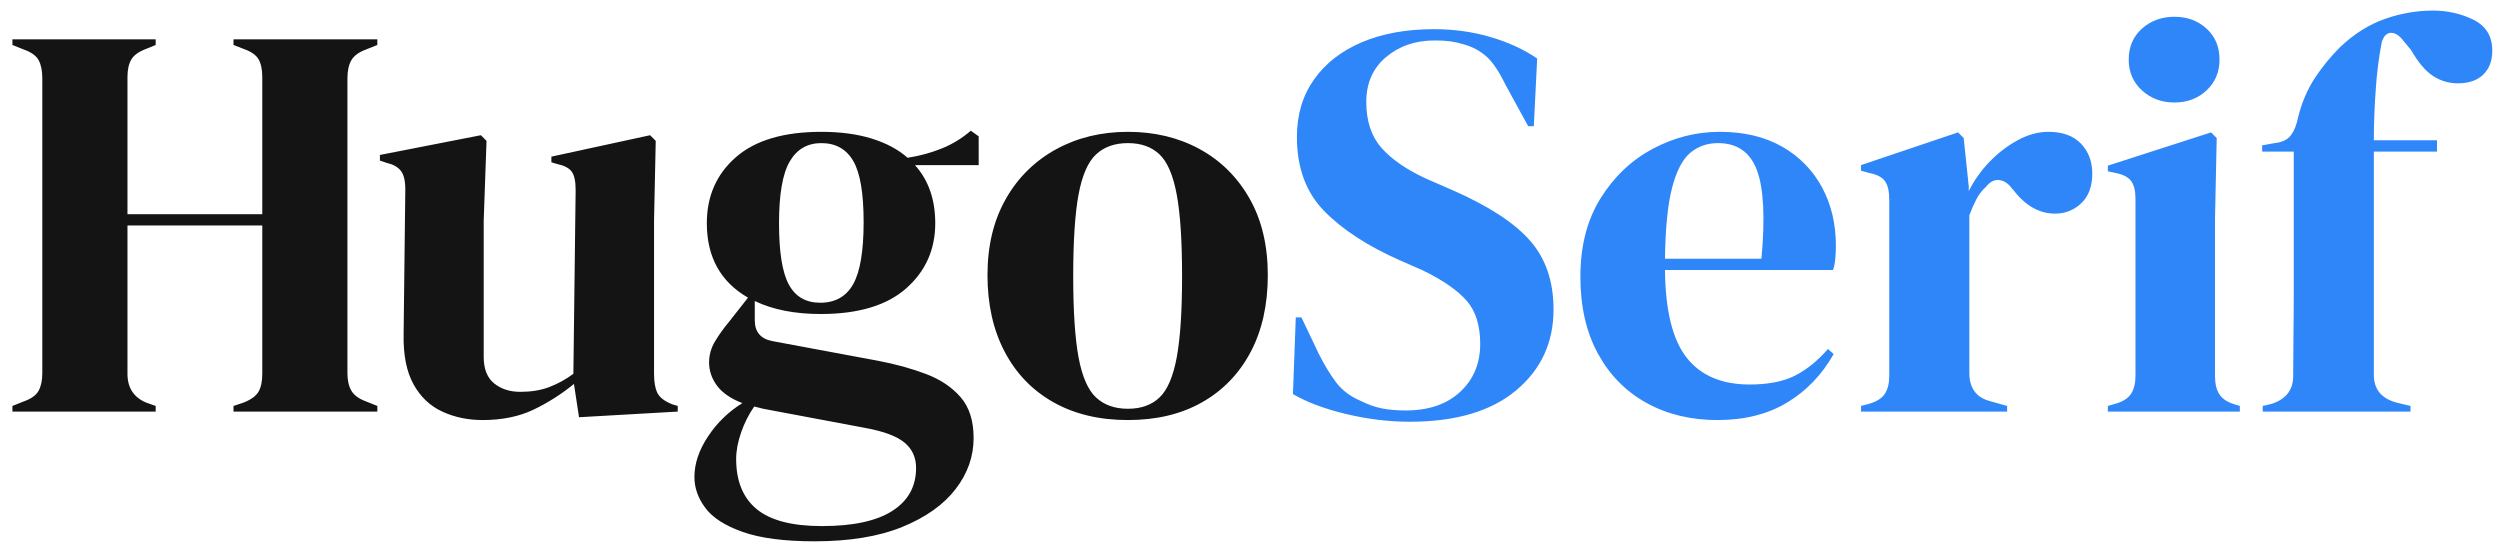
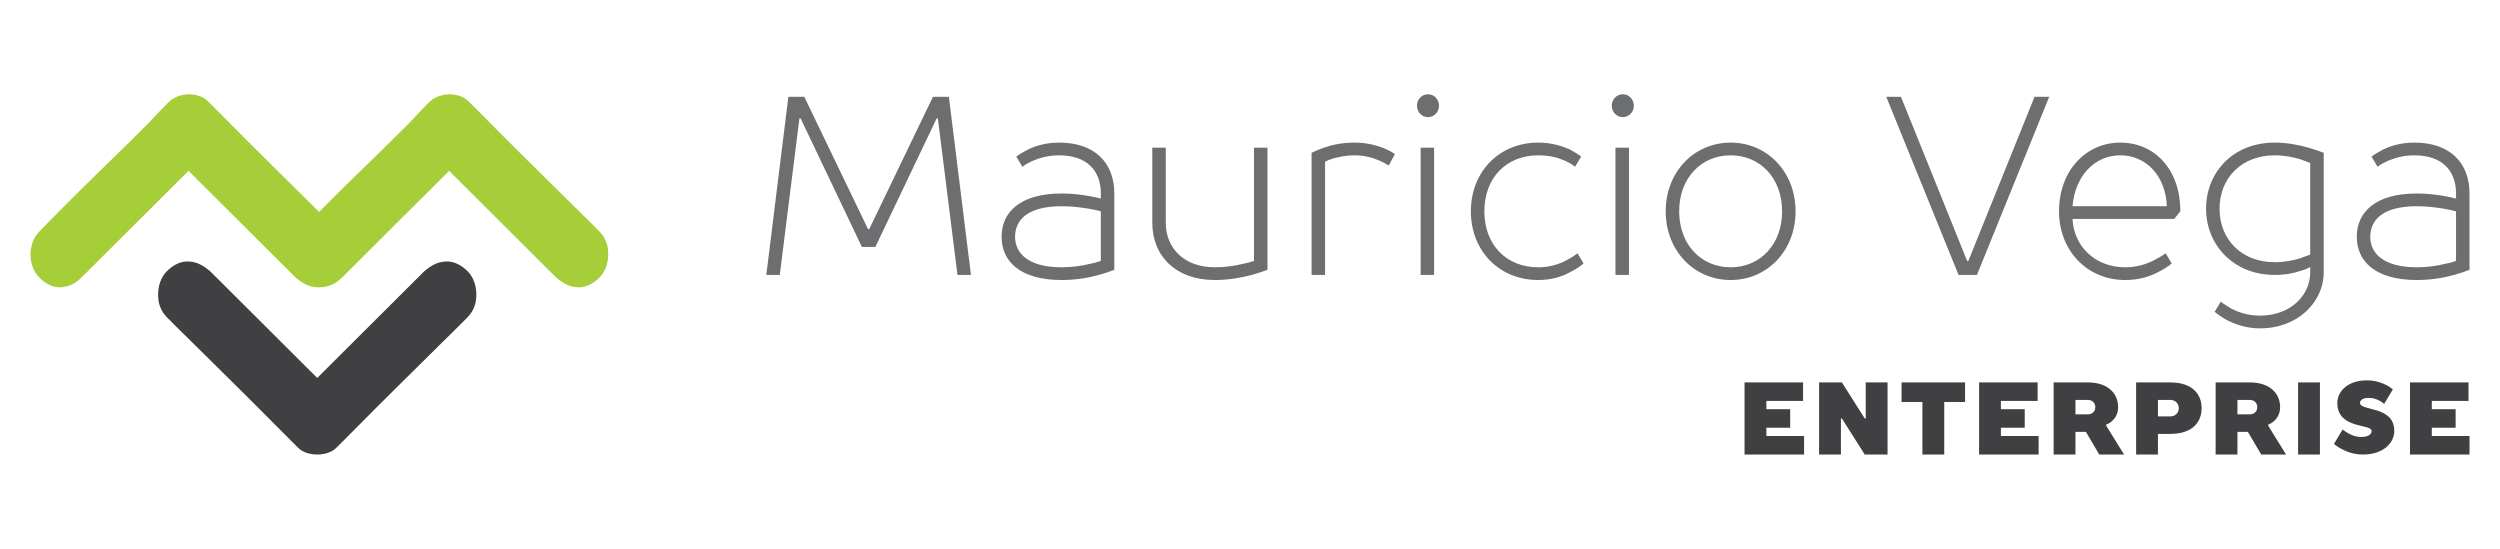
<svg xmlns="http://www.w3.org/2000/svg" width="164" height="36">
  <g fill="none" fill-rule="nonzero">
-     <path fill="#141414" d="M.814 27v-.37l.74-.296c.493-.173.82-.407.98-.703.16-.296.241-.678.241-1.147V5.133c0-.493-.08-.888-.24-1.184-.16-.296-.488-.53-.981-.703l-.74-.296v-.37h9.398v.37l-.629.259c-.469.173-.79.4-.962.685-.173.283-.259.672-.259 1.165v8.991h8.843V5.059c0-.493-.08-.882-.24-1.165-.16-.284-.488-.512-.981-.685l-.666-.259v-.37h9.435v.37l-.74.296c-.469.173-.79.407-.962.703-.173.296-.259.69-.259 1.184v19.351c0 .469.086.851.259 1.147.173.296.493.53.962.703l.74.296V27h-9.435v-.37l.666-.222c.493-.197.82-.438.98-.721.16-.284.241-.673.241-1.166V14.79H8.362v9.731c0 .913.407 1.542 1.221 1.887l.629.222V27H.814zm30.843.555c-.962 0-1.844-.185-2.645-.555-.802-.37-1.431-.968-1.887-1.794-.457-.827-.673-1.918-.648-3.275l.111-9.509c0-.567-.099-.974-.296-1.221-.197-.247-.506-.42-.925-.518l-.444-.148v-.37l6.623-1.295.37.37-.185 5.254v8.917c0 .79.228 1.369.684 1.739.457.37 1.03.555 1.721.555.69 0 1.307-.099 1.85-.296a6.64 6.64 0 001.628-.888l.148-12.062c0-.567-.086-.968-.259-1.202-.173-.235-.493-.401-.962-.5l-.37-.111v-.37l6.475-1.406.37.37-.111 5.254v10.027c0 .543.074.962.222 1.258.148.296.469.543.962.74l.37.111V27l-6.475.37-.333-2.183a13.172 13.172 0 01-2.646 1.683c-.95.457-2.065.685-3.348.685zm22.185-6.956c-1.702 0-3.145-.284-4.329-.851v1.258c0 .765.382 1.221 1.147 1.369l6.956 1.295c1.16.222 2.208.512 3.145.87.937.357 1.69.863 2.257 1.517.567.653.851 1.547.851 2.682 0 1.209-.395 2.325-1.184 3.349-.79 1.023-1.955 1.85-3.497 2.479-1.541.629-3.459.943-5.753.943-1.973 0-3.54-.203-4.699-.61-1.16-.408-1.98-.932-2.46-1.573-.482-.641-.722-1.32-.722-2.035 0-.888.302-1.782.907-2.682a7.198 7.198 0 012.238-2.165c-.765-.296-1.32-.678-1.665-1.147s-.518-.974-.518-1.517c0-.493.13-.956.389-1.387.259-.432.573-.87.943-1.314l1.221-1.554c-1.8-1.036-2.701-2.664-2.701-4.884 0-1.776.635-3.219 1.905-4.329 1.27-1.11 3.14-1.665 5.606-1.665 1.258 0 2.362.148 3.312.444.95.296 1.732.715 2.349 1.258.79-.123 1.535-.327 2.239-.61a6.708 6.708 0 001.905-1.166l.518.37v1.887h-4.181c.888.987 1.332 2.257 1.332 3.811 0 1.727-.635 3.151-1.906 4.274-1.27 1.122-3.138 1.683-5.605 1.683zm-.037-.74c.987 0 1.708-.407 2.165-1.221.456-.814.684-2.17.684-4.07 0-1.9-.228-3.237-.684-4.014-.457-.778-1.154-1.166-2.091-1.166-.913 0-1.603.4-2.072 1.203-.469.801-.703 2.152-.703 4.051 0 1.9.216 3.244.648 4.033.431.79 1.116 1.184 2.053 1.184zm-5.513 10.249c0 1.455.45 2.553 1.35 3.293.9.74 2.325 1.11 4.274 1.11 2.047 0 3.589-.333 4.625-.999 1.036-.666 1.554-1.603 1.554-2.812 0-.69-.253-1.246-.758-1.665-.506-.42-1.363-.74-2.572-.962l-6.697-1.258-.592-.148a6.953 6.953 0 00-.851 1.683c-.222.63-.333 1.215-.333 1.758zm25.7-2.553c-1.875 0-3.503-.388-4.884-1.165-1.381-.778-2.448-1.881-3.2-3.312-.753-1.43-1.129-3.108-1.129-5.032s.4-3.589 1.203-4.995a8.358 8.358 0 013.292-3.256c1.394-.765 2.967-1.147 4.718-1.147s3.318.376 4.699 1.129c1.381.752 2.473 1.831 3.274 3.237.802 1.406 1.203 3.083 1.203 5.032 0 1.949-.376 3.632-1.129 5.05-.752 1.419-1.812 2.516-3.182 3.294-1.369.777-2.99 1.165-4.865 1.165zm0-.74c.863 0 1.554-.247 2.072-.74s.894-1.369 1.129-2.627c.234-1.258.351-3.034.351-5.328 0-2.319-.117-4.107-.352-5.365-.234-1.258-.61-2.134-1.128-2.627-.518-.493-1.209-.74-2.072-.74s-1.56.247-2.09.74c-.53.493-.913 1.369-1.148 2.627-.234 1.258-.351 3.046-.351 5.365 0 2.294.117 4.07.351 5.328.235 1.258.617 2.134 1.147 2.627.53.493 1.228.74 2.091.74z" />
-     <path fill="#2e86f8" d="M92.477 27.666c-1.357 0-2.738-.166-4.144-.5-1.406-.333-2.578-.77-3.515-1.313l.185-5.032h.37l1.147 2.405c.345.69.715 1.301 1.11 1.832.395.53.937.943 1.628 1.239.493.247.968.413 1.424.5.457.086.969.129 1.536.129 1.505 0 2.695-.407 3.57-1.221.876-.814 1.314-1.862 1.314-3.145 0-1.209-.296-2.152-.888-2.83-.592-.679-1.542-1.339-2.849-1.98l-1.517-.666c-2.121-.937-3.78-2.016-4.977-3.237-1.196-1.222-1.794-2.843-1.794-4.866 0-1.455.376-2.713 1.128-3.774.753-1.06 1.801-1.875 3.145-2.442 1.345-.567 2.917-.851 4.718-.851 1.307 0 2.547.173 3.718.518 1.172.345 2.19.814 3.053 1.406l-.222 4.44h-.37L98.73 5.503c-.42-.863-.839-1.474-1.258-1.831-.42-.358-.9-.611-1.443-.759a5.63 5.63 0 00-.888-.203 7.917 7.917 0 00-1.036-.056c-1.258 0-2.319.364-3.182 1.092-.863.727-1.295 1.708-1.295 2.941 0 1.258.333 2.263.999 3.016.666.752 1.64 1.424 2.923 2.016l1.702.74c2.368 1.036 4.07 2.14 5.106 3.312 1.036 1.171 1.554 2.682 1.554 4.532 0 2.17-.82 3.94-2.46 5.31-1.64 1.369-3.966 2.053-6.975 2.053zm20.335-19.018c1.603 0 2.972.327 4.107.98a6.688 6.688 0 012.608 2.665c.605 1.122.907 2.398.907 3.829 0 .271-.012.549-.037.833a3.308 3.308 0 01-.148.758h-11.026c.025 2.664.5 4.582 1.424 5.753.926 1.172 2.3 1.758 4.126 1.758 1.233 0 2.232-.197 2.997-.592.765-.395 1.48-.974 2.146-1.739l.37.333c-.765 1.357-1.782 2.417-3.053 3.182-1.27.765-2.793 1.147-4.569 1.147-1.751 0-3.305-.376-4.662-1.128-1.357-.753-2.417-1.832-3.182-3.238-.765-1.406-1.147-3.083-1.147-5.032 0-2.023.444-3.743 1.332-5.161.888-1.419 2.029-2.498 3.422-3.238 1.394-.74 2.856-1.11 4.385-1.11zm-.111.74c-.715 0-1.326.216-1.832.648-.505.431-.9 1.196-1.184 2.294-.283 1.097-.437 2.645-.462 4.643h6.327c.247-2.689.148-4.625-.296-5.809-.444-1.184-1.295-1.776-2.553-1.776zM122.084 27v-.37l.555-.148c.493-.148.832-.37 1.017-.666.186-.296.278-.678.278-1.147V13.088c0-.543-.092-.943-.278-1.202-.185-.26-.524-.438-1.017-.537l-.555-.148v-.37l6.364-2.146.37.37.333 3.182v.296a7.773 7.773 0 011.35-1.905 7.573 7.573 0 011.85-1.425c.679-.37 1.351-.555 2.017-.555.937 0 1.653.259 2.146.777.493.518.74 1.172.74 1.961 0 .839-.24 1.486-.721 1.943a2.413 2.413 0 01-1.721.684c-1.036 0-1.949-.518-2.738-1.554l-.074-.074c-.247-.345-.53-.536-.851-.573-.32-.038-.617.117-.888.462-.247.222-.45.487-.61.796a9.6 9.6 0 00-.463 1.054v10.323c0 .987.432 1.603 1.295 1.85l1.184.333V27h-9.583zm20.557-20.276c-.839 0-1.548-.265-2.127-.795-.58-.53-.87-1.203-.87-2.017 0-.839.29-1.517.87-2.035.58-.518 1.288-.777 2.127-.777.839 0 1.542.259 2.109.777s.851 1.196.851 2.035c0 .814-.284 1.486-.851 2.017-.567.53-1.27.795-2.109.795zM138.275 27v-.37l.518-.148c.493-.148.832-.37 1.017-.666.186-.296.278-.69.278-1.184V13.051c0-.518-.092-.906-.278-1.165-.185-.26-.524-.438-1.017-.537l-.518-.111v-.37l6.771-2.183.37.37-.111 5.254v10.36c0 .493.092.888.277 1.184.186.296.512.518.981.666l.37.111V27h-8.658zm10.16 0v-.37l.481-.111c.469-.123.839-.34 1.11-.647.271-.309.407-.71.407-1.203 0-.913.006-1.82.018-2.72.013-.9.019-1.806.019-2.719V9.943h-2.072v-.407l.814-.148c.493-.05.851-.222 1.073-.518.222-.296.382-.703.481-1.221.247-.962.61-1.807 1.091-2.534a12.92 12.92 0 011.647-2.017c.937-.888 1.93-1.51 2.978-1.868a9.53 9.53 0 013.09-.537c.987 0 1.887.203 2.701.61.814.408 1.221 1.08 1.221 2.017 0 .666-.197 1.19-.592 1.573-.395.382-.95.573-1.665.573-.592 0-1.135-.16-1.628-.481-.493-.32-.974-.888-1.443-1.702l-.518-.629c-.271-.345-.543-.512-.814-.5-.271.013-.469.216-.592.611a25.21 25.21 0 00-.388 3.034 45.841 45.841 0 00-.13 3.404h4.144v.74h-4.144v14.652c0 .937.493 1.542 1.48 1.813l.925.222V27h-9.694z" />
+     <path d="M56.942,15.03l-4.18,-8.68l-1.045,0l-1.447,11.685l0.884,0l1.287,-10.266l0.08,0l4.019,8.43l0.884,0l4.019,-8.43l0.081,0l1.286,10.266l0.884,0l-1.447,-11.685l-1.045,0l-4.18,8.68l-0.08,0Zm16.157,-2.337c0,-2.02 -1.287,-3.338 -3.618,-3.338c-0.852,0 -1.511,0.2 -2.041,0.45c-0.29,0.151 -0.547,0.301 -0.772,0.468l0.402,0.668c0.193,-0.151 0.418,-0.268 0.659,-0.385c0.434,-0.183 1.029,-0.367 1.752,-0.367c1.801,0 2.733,0.985 2.733,2.504l0,0.334c-0.241,-0.067 -0.498,-0.117 -0.771,-0.167c-0.467,-0.083 -1.11,-0.167 -1.801,-0.167c-2.733,0 -3.939,1.235 -3.939,2.838c0,1.602 1.206,2.838 3.939,2.838c0.965,0 1.785,-0.151 2.444,-0.334c0.37,-0.1 0.707,-0.217 1.013,-0.334l0,-5.008Zm-0.885,4.424c-0.225,0.083 -0.482,0.15 -0.755,0.2c-0.467,0.117 -1.11,0.217 -1.817,0.217c-2.186,0 -3.054,-0.918 -3.054,-2.003c0,-1.085 0.803,-2.003 3.054,-2.003c0.691,0 1.286,0.083 1.801,0.167c0.273,0.05 0.53,0.1 0.771,0.167l0,3.255Zm10.932,-7.428l-0.884,0l0,7.428c-0.241,0.083 -0.498,0.15 -0.772,0.2c-0.466,0.117 -1.109,0.217 -1.8,0.217c-2.01,0 -3.215,-1.252 -3.215,-2.921l0,-4.924l-0.885,0l0,4.924c0,2.17 1.528,3.756 4.1,3.756c0.916,0 1.736,-0.151 2.427,-0.334c0.37,-0.1 0.708,-0.217 1.029,-0.334l0,-8.012Zm5.707,0.5c0.643,0 1.174,0.151 1.608,0.334c0.241,0.1 0.45,0.217 0.643,0.334l0.402,-0.751c-0.209,-0.15 -0.45,-0.267 -0.724,-0.384c-0.466,-0.184 -1.109,-0.367 -1.929,-0.367c-0.82,0 -1.479,0.15 -2.009,0.334c-0.29,0.1 -0.563,0.217 -0.804,0.334l0,8.012l0.884,0l0,-7.428c0.161,-0.084 0.338,-0.151 0.547,-0.217c0.337,-0.084 0.82,-0.201 1.382,-0.201Zm4.1,-3.255c0,0.418 0.321,0.751 0.723,0.751c0.402,0 0.723,-0.333 0.723,-0.751c0,-0.417 -0.321,-0.751 -0.723,-0.751c-0.402,0 -0.723,0.334 -0.723,0.751Zm0.241,11.101l0.884,0l0,-8.346l-0.884,0l0,8.346Zm10.288,-1.419c-0.209,0.167 -0.45,0.317 -0.707,0.451c-0.466,0.25 -1.093,0.467 -1.865,0.467c-2.106,0 -3.536,-1.486 -3.536,-3.672c0,-2.187 1.43,-3.673 3.536,-3.673c0.772,0 1.335,0.167 1.785,0.367c0.241,0.117 0.45,0.234 0.627,0.385l0.402,-0.668c-0.209,-0.167 -0.467,-0.317 -0.74,-0.468c-0.498,-0.217 -1.173,-0.45 -2.074,-0.45c-2.572,0 -4.421,1.919 -4.421,4.507c0,2.587 1.849,4.507 4.421,4.507c0.901,0 1.592,-0.234 2.155,-0.551c0.305,-0.151 0.578,-0.334 0.819,-0.534l-0.402,-0.668Zm2.251,-9.682c0,0.418 0.322,0.751 0.724,0.751c0.402,0 0.723,-0.333 0.723,-0.751c0,-0.417 -0.321,-0.751 -0.723,-0.751c-0.402,0 -0.724,0.334 -0.724,0.751Zm0.241,11.101l0.885,0l0,-8.346l-0.885,0l0,8.346Zm4.18,-4.173c0,-2.187 1.447,-3.673 3.376,-3.673c1.929,0 3.376,1.486 3.376,3.673c0,2.186 -1.447,3.672 -3.376,3.672c-1.929,0 -3.376,-1.486 -3.376,-3.672Zm7.636,0c0,-2.588 -1.864,-4.507 -4.26,-4.507c-2.395,0 -4.26,1.919 -4.26,4.507c0,2.587 1.865,4.507 4.26,4.507c2.396,0 4.26,-1.92 4.26,-4.507Zm10.691,4.173l1.206,0l4.742,-11.685l-0.964,0l-4.341,10.767l-0.08,0l-4.341,-10.767l-0.964,0l4.742,11.685Zm14.549,-4.173c0,-2.755 -1.688,-4.507 -3.939,-4.507c-2.25,0 -4.019,1.836 -4.019,4.507c0,2.587 1.849,4.507 4.341,4.507c0.916,0 1.656,-0.234 2.218,-0.551c0.306,-0.151 0.595,-0.334 0.836,-0.534l-0.402,-0.668c-0.225,0.167 -0.482,0.317 -0.755,0.451c-0.466,0.25 -1.125,0.467 -1.897,0.467c-2.01,0 -3.376,-1.419 -3.457,-3.172l6.672,0l0.402,-0.5Zm-7.074,-0.334c0.177,-2.003 1.447,-3.339 3.135,-3.339c1.688,0 2.974,1.336 3.055,3.339l-6.19,0Zm13.263,-3.339c0.643,0 1.19,0.117 1.656,0.251c0.241,0.083 0.466,0.167 0.675,0.25l0,6.009c-0.209,0.084 -0.434,0.167 -0.675,0.251c-0.434,0.133 -1.013,0.25 -1.656,0.25c-2.186,0 -3.617,-1.502 -3.617,-3.505c0,-2.003 1.431,-3.506 3.617,-3.506Zm2.331,7.679c0,1.502 -1.286,2.837 -3.295,2.837c-0.772,0 -1.367,-0.2 -1.865,-0.45c-0.257,-0.15 -0.498,-0.301 -0.707,-0.468l-0.402,0.668c0.241,0.2 0.514,0.384 0.82,0.551c0.53,0.267 1.254,0.534 2.154,0.534c2.492,0 4.18,-1.736 4.18,-3.672l0,-7.845c-0.306,-0.117 -0.644,-0.234 -0.997,-0.334c-0.627,-0.184 -1.399,-0.334 -2.219,-0.334c-2.733,0 -4.501,1.953 -4.501,4.34c0,2.337 1.768,4.34 4.501,4.34c0.724,0 1.27,-0.117 1.704,-0.267c0.242,-0.067 0.451,-0.151 0.627,-0.251l0,0.351Zm10.45,-5.175c0,-2.02 -1.286,-3.338 -3.617,-3.338c-0.852,0 -1.511,0.2 -2.042,0.45c-0.289,0.151 -0.546,0.301 -0.772,0.468l0.402,0.668c0.193,-0.151 0.418,-0.268 0.66,-0.385c0.434,-0.183 1.028,-0.367 1.752,-0.367c1.8,0 2.733,0.985 2.733,2.504l0,0.334c-0.241,-0.067 -0.499,-0.117 -0.772,-0.167c-0.466,-0.083 -1.109,-0.167 -1.8,-0.167c-2.733,0 -3.939,1.235 -3.939,2.838c0,1.602 1.206,2.838 3.939,2.838c0.964,0 1.784,-0.151 2.443,-0.334c0.37,-0.1 0.707,-0.217 1.013,-0.334l0,-5.008Zm-0.884,4.424c-0.225,0.083 -0.483,0.15 -0.756,0.2c-0.466,0.117 -1.109,0.217 -1.816,0.217c-2.187,0 -3.055,-0.918 -3.055,-2.003c0,-1.085 0.804,-2.003 3.055,-2.003c0.691,0 1.286,0.083 1.8,0.167c0.273,0.05 0.531,0.1 0.772,0.167l0,3.255Z" style="fill:#6c6e70;fill-rule:nonzero;" />
+     <path d="M114.442,29.817l3.905,0l0,-1.217l-2.473,0l0,-0.54l1.562,0l0,-1.217l-1.562,0l0,-0.54l2.408,0l0,-1.216l-3.84,0l0,4.73Zm7.884,-2.365l-1.497,-2.365l-1.497,0l0,4.73l1.432,0l0,-2.365l0.065,0l1.497,2.365l1.497,0l0,-4.73l-1.432,0l0,2.365l-0.065,0Zm2.417,-2.365l0,1.283l1.367,0l0,3.447l1.432,0l0,-3.447l1.366,0l0,-1.283l-4.165,0Zm5.085,4.73l3.905,0l0,-1.217l-2.473,0l0,-0.54l1.562,0l0,-1.217l-1.562,0l0,-0.54l2.408,0l0,-1.216l-3.84,0l0,4.73Zm4.891,-4.73l0,4.73l1.431,0l0,-1.487l0.684,0l0.878,1.487l1.627,0l-1.171,-1.892l0,-0.068c0.149,-0.061 0.28,-0.142 0.39,-0.243c0.202,-0.183 0.391,-0.466 0.391,-0.906c0,-0.912 -0.684,-1.621 -1.985,-1.621l-2.245,0Zm1.431,1.148l0.814,0c0.293,0 0.488,0.203 0.488,0.473c0,0.271 -0.195,0.473 -0.488,0.473l-0.814,0l0,-0.946Zm5.411,2.23l0.814,0c1.373,0 2.05,-0.709 2.05,-1.689c0,-0.98 -0.677,-1.689 -2.05,-1.689l-2.246,0l0,4.73l1.432,0l0,-1.352Zm0.814,-2.23c0.331,0 0.553,0.237 0.553,0.541c0,0.304 -0.222,0.541 -0.553,0.541l-0.814,0l0,-1.082l0.814,0Zm2.97,-1.148l0,4.73l1.431,0l0,-1.487l0.684,0l0.878,1.487l1.627,0l-1.171,-1.892l0,-0.068c0.15,-0.061 0.28,-0.142 0.391,-0.243c0.201,-0.183 0.39,-0.466 0.39,-0.906c0,-0.912 -0.683,-1.621 -1.985,-1.621l-2.245,0Zm1.431,1.148l0.814,0c0.293,0 0.488,0.203 0.488,0.473c0,0.271 -0.195,0.473 -0.488,0.473l-0.814,0l0,-0.946Zm5.411,-1.148l-1.432,0l0,4.73l1.432,0l0,-4.73Zm2.63,1.344c0,-0.165 0.158,-0.329 0.57,-0.329c0.304,0 0.539,0.09 0.734,0.197c0.103,0.057 0.197,0.125 0.279,0.197l0.57,-0.953c-0.133,-0.112 -0.279,-0.21 -0.45,-0.296c-0.298,-0.15 -0.722,-0.296 -1.26,-0.296c-1.241,0 -1.931,0.724 -1.931,1.48c0,1.742 2.248,1.348 2.248,1.841c0,0.204 -0.19,0.394 -0.697,0.394c-0.335,0 -0.618,-0.116 -0.848,-0.25c-0.131,-0.076 -0.247,-0.151 -0.355,-0.243l-0.57,0.953c0.152,0.125 0.331,0.24 0.526,0.342c0.331,0.174 0.798,0.349 1.374,0.349c1.336,0 2.058,-0.756 2.058,-1.545c0,-1.677 -2.248,-1.282 -2.248,-1.841Zm3.278,3.386l3.905,0l0,-1.217l-2.473,0l0,-0.54l1.562,0l0,-1.217l-1.562,0l0,-0.54l2.408,0l0,-1.216l-3.84,0l0,4.73Z" style="fill:#403f41;fill-rule:nonzero;" />
+     <path d="M39.344,15.211c-0.191,-0.199 -0.735,-0.746 -1.65,-1.64c-0.909,-0.9 -1.865,-1.843 -2.87,-2.836c-1.004,-0.994 -1.907,-1.894 -2.696,-2.695c-0.795,-0.8 -1.196,-1.198 -1.196,-1.198c-0.137,-0.149 -0.257,-0.254 -0.347,-0.329c-0.095,-0.074 -0.197,-0.13 -0.316,-0.179c-0.114,-0.05 -0.245,-0.088 -0.383,-0.112c-0.143,-0.025 -0.281,-0.038 -0.424,-0.038c-0.09,0 -0.209,0.013 -0.347,0.038c-0.144,0.024 -0.269,0.062 -0.389,0.112c-0.113,0.049 -0.233,0.105 -0.347,0.179c-0.24,0.15 -1.316,1.336 -1.506,1.527c-0.795,0.801 -1.704,1.701 -2.732,2.695c-1.028,0.993 -1.985,1.936 -2.876,2.836l-0.327,0.332l-0.339,-0.332c-0.908,-0.9 -1.865,-1.843 -2.869,-2.836c-1.005,-0.994 -1.908,-1.894 -2.697,-2.695c-0.795,-0.8 -1.195,-1.198 -1.195,-1.198c-0.138,-0.149 -0.258,-0.254 -0.347,-0.329c-0.096,-0.074 -0.197,-0.13 -0.317,-0.179c-0.114,-0.05 -0.245,-0.088 -0.383,-0.112c-0.143,-0.025 -0.281,-0.038 -0.424,-0.038c-0.09,0 -0.209,0.013 -0.347,0.038c-0.144,0.024 -0.269,0.062 -0.389,0.112c-0.113,0.049 -0.233,0.105 -0.346,0.179c-0.241,0.15 -1.316,1.336 -1.507,1.527c-0.795,0.801 -1.704,1.701 -2.732,2.695c-1.028,0.993 -1.985,1.936 -2.876,2.836c-0.885,0.894 -1.423,1.441 -1.608,1.64c-0.191,0.192 -0.329,0.421 -0.425,0.689c-0.089,0.266 -0.137,0.533 -0.137,0.8c0,0.267 0.048,0.534 0.137,0.801c0.096,0.267 0.234,0.497 0.425,0.689c0.185,0.193 0.395,0.354 0.628,0.472c0.233,0.124 0.466,0.186 0.699,0.186c0.233,0 0.478,-0.05 0.736,-0.149c0.256,-0.099 0.502,-0.267 0.735,-0.509l7.007,-6.983l7.007,6.983c0.281,0.242 0.538,0.41 0.771,0.509c0.233,0.099 0.478,0.149 0.735,0.149c0.018,0 0.037,0 0.055,-0.001c0.016,0.001 0.033,0.001 0.049,0.001c0.233,0 0.478,-0.05 0.736,-0.149c0.256,-0.099 0.502,-0.267 0.735,-0.509l7.007,-6.983l7.006,6.983c0.282,0.242 0.539,0.41 0.772,0.509c0.233,0.099 0.478,0.149 0.735,0.149c0.257,0 0.502,-0.062 0.736,-0.186c0.233,-0.118 0.442,-0.279 0.633,-0.472c0.186,-0.192 0.323,-0.422 0.419,-0.689c0.096,-0.267 0.137,-0.546 0.137,-0.838c0,-0.291 -0.041,-0.559 -0.137,-0.801c-0.096,-0.242 -0.233,-0.459 -0.419,-0.651" style="fill:#a6ce38;fill-rule:nonzero;" />
+     <path d="M27.816,17.81l-7.006,6.984l-7.007,-6.984c-0.281,-0.242 -0.538,-0.409 -0.771,-0.509c-0.234,-0.099 -0.479,-0.149 -0.736,-0.149c-0.257,0 -0.502,0.062 -0.735,0.186c-0.233,0.118 -0.443,0.28 -0.634,0.472c-0.185,0.192 -0.322,0.422 -0.418,0.689c-0.096,0.267 -0.138,0.546 -0.138,0.838c0,0.292 0.042,0.559 0.138,0.801c0.096,0.242 0.233,0.459 0.418,0.652c0.191,0.198 0.735,0.745 1.65,1.639c0.909,0.9 1.865,1.843 2.87,2.836c1.004,0.994 1.907,1.894 2.696,2.695c0.796,0.8 1.196,1.198 1.196,1.198c0.138,0.149 0.257,0.254 0.347,0.329c0.095,0.074 0.197,0.13 0.316,0.18c0.114,0.049 0.246,0.087 0.384,0.111c0.143,0.026 0.28,0.038 0.424,0.038c0.143,0 0.28,-0.012 0.424,-0.038c0.137,-0.024 0.269,-0.062 0.383,-0.111c0.119,-0.05 0.221,-0.106 0.316,-0.18c0.09,-0.075 0.209,-0.18 0.347,-0.329c0,0 0.4,-0.398 1.196,-1.198c0.789,-0.801 1.692,-1.701 2.696,-2.695c1.005,-0.993 1.961,-1.936 2.87,-2.836c0.915,-0.894 1.459,-1.441 1.65,-1.639c0.185,-0.193 0.323,-0.41 0.418,-0.652c0.096,-0.242 0.138,-0.509 0.138,-0.801c0,-0.292 -0.042,-0.571 -0.138,-0.838c-0.095,-0.267 -0.233,-0.497 -0.418,-0.689c-0.191,-0.192 -0.401,-0.354 -0.634,-0.472c-0.233,-0.124 -0.478,-0.186 -0.735,-0.186c-0.257,0 -0.502,0.05 -0.736,0.149c-0.233,0.1 -0.49,0.267 -0.771,0.509" style="fill:#403f41;" />
  </g>
</svg>
